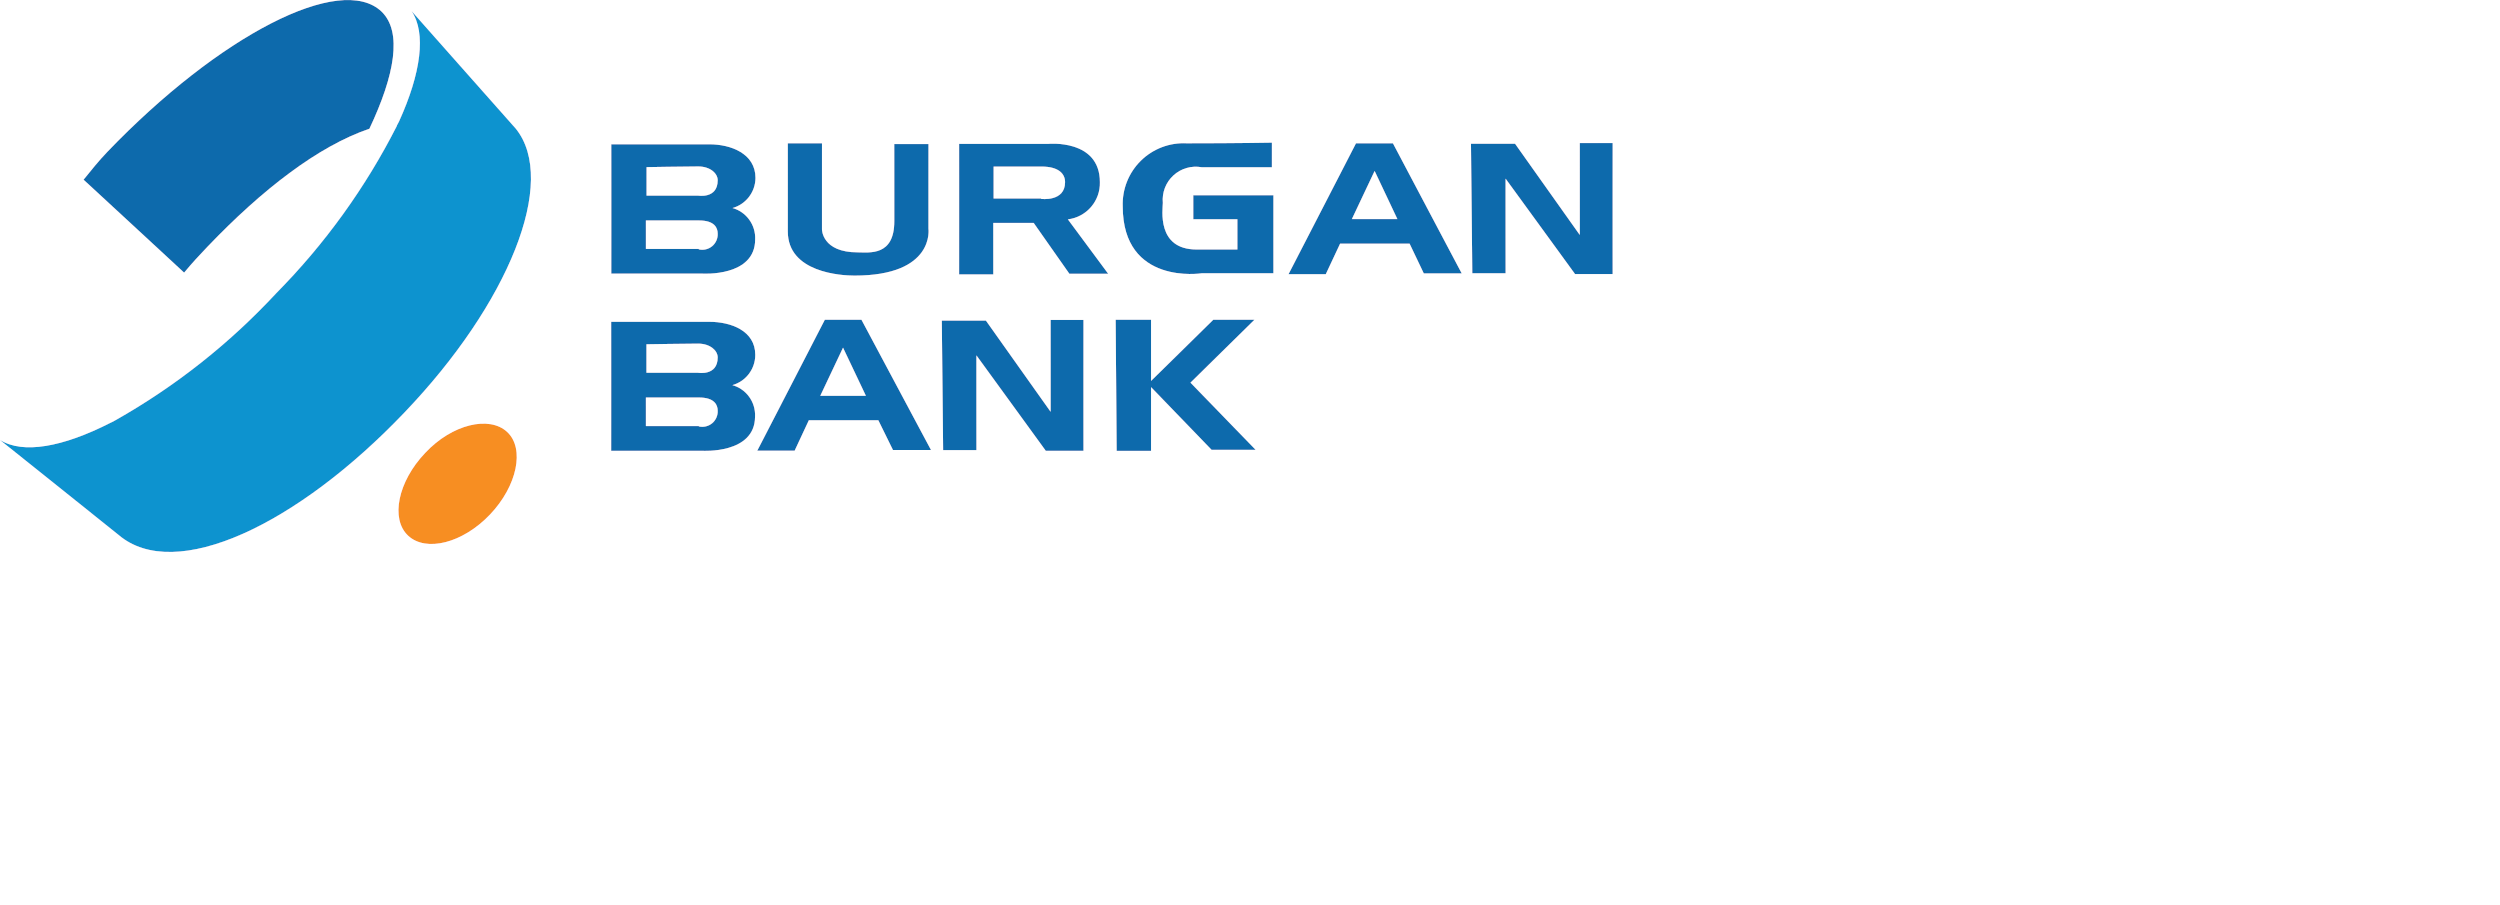
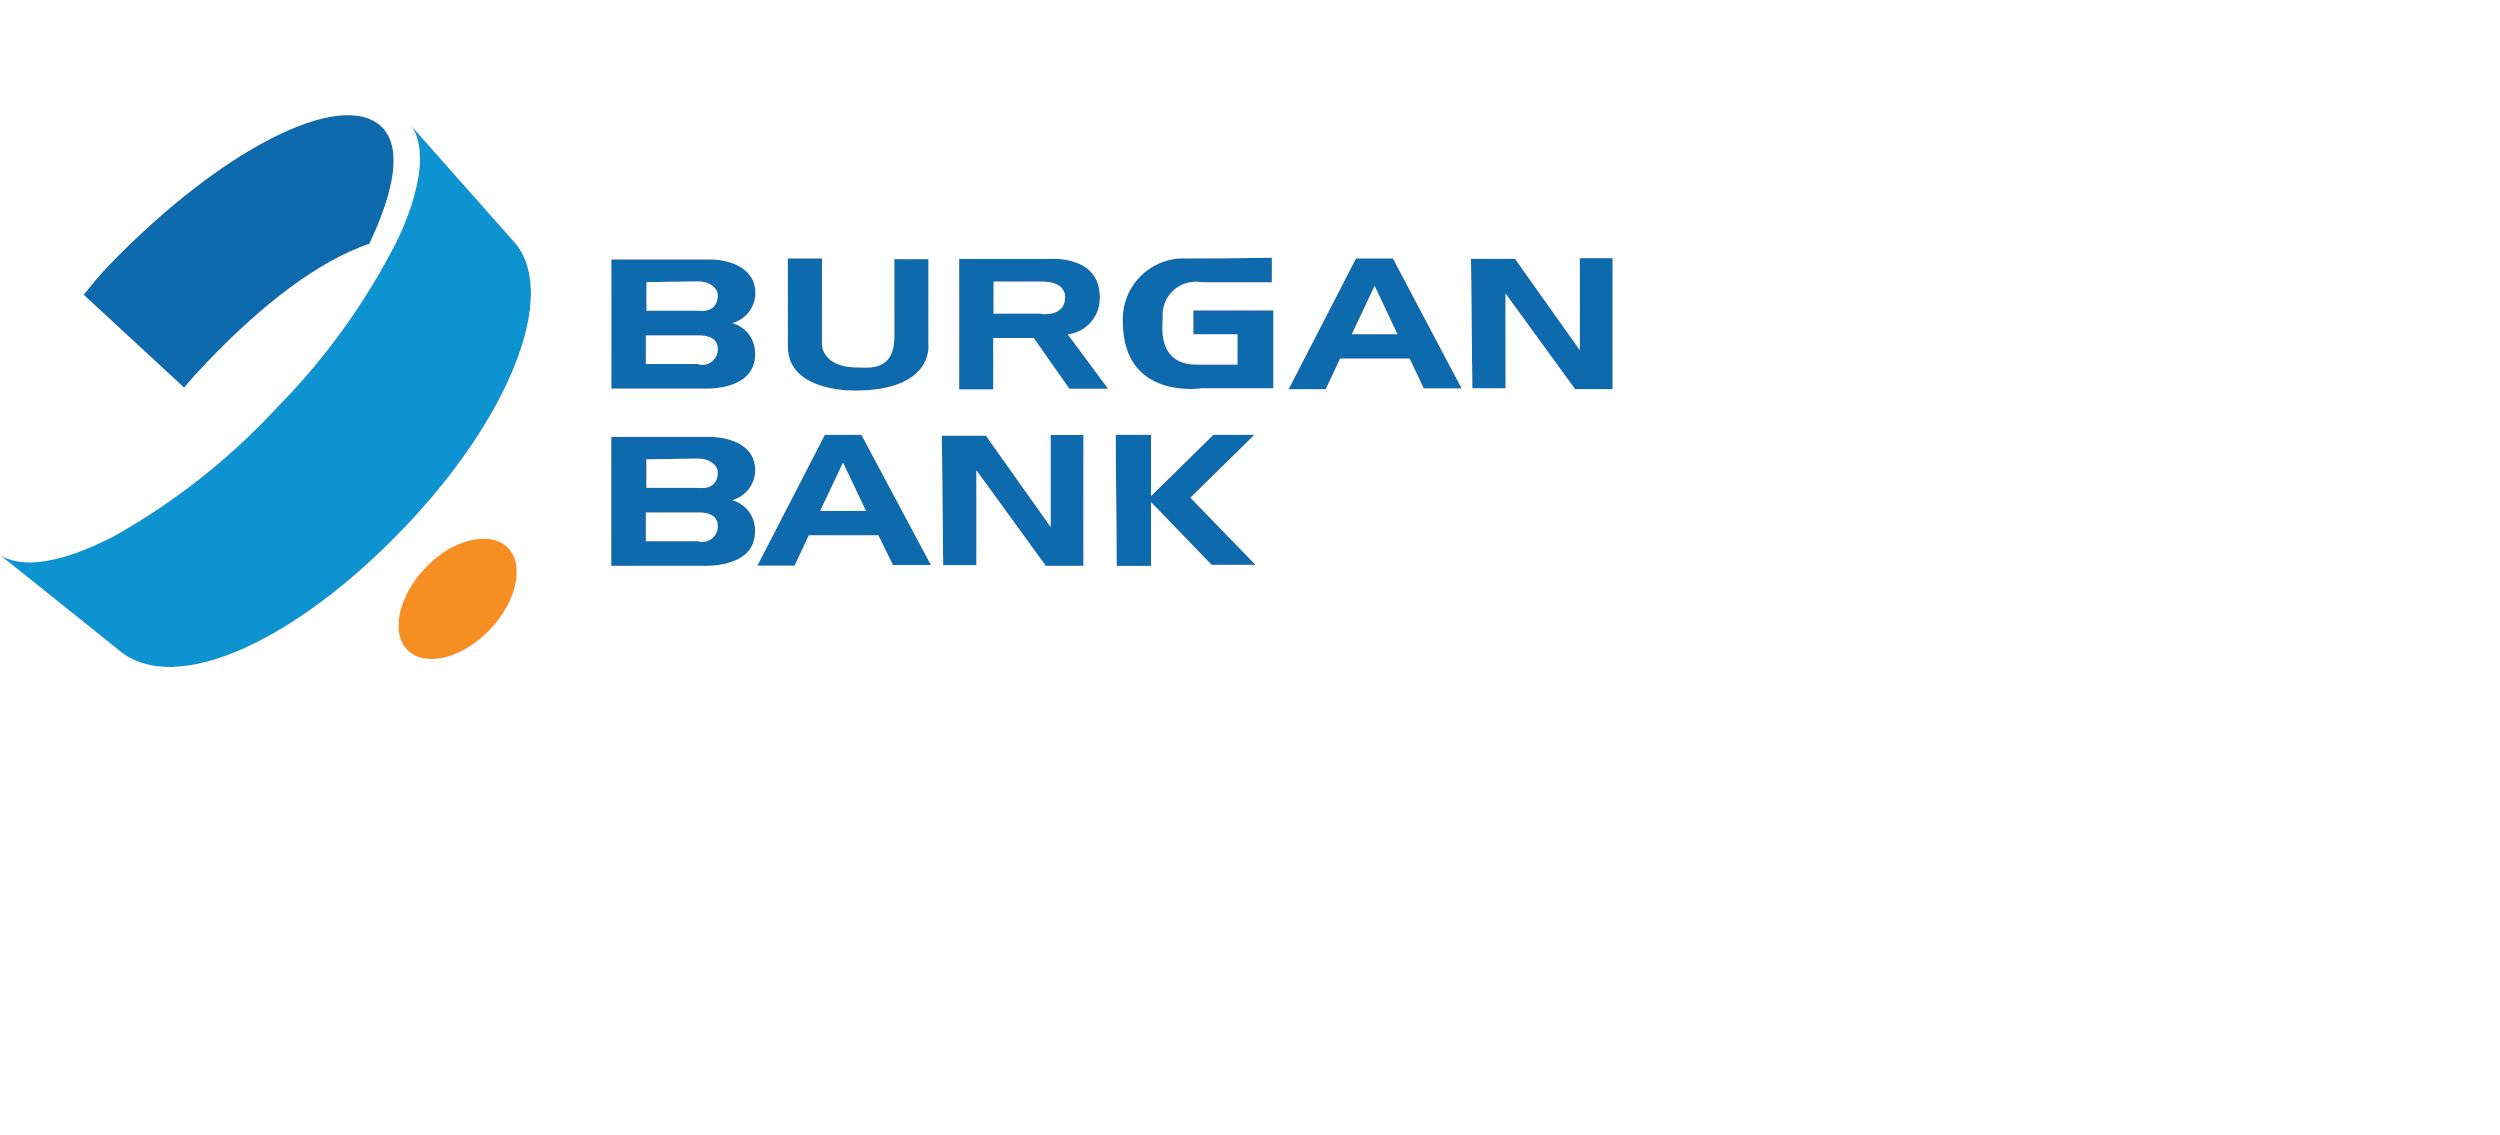
- <svg xmlns="http://www.w3.org/2000/svg" version="1.1" x="0px" y="0px" width="226.771px" height="82.032px" viewBox="0 0 226.771 82.032" enable-background="new 0 0 226.771 82.032" xml:space="preserve">
+ <svg xmlns="http://www.w3.org/2000/svg" version="1.1" x="0px" y="0px" width="180.771px" height="82.032px" viewBox="0 0 226.771 82.032" enable-background="new 0 0 226.771 82.032" xml:space="preserve">
  <defs>
    <style>.cls-1{fill:#1093cf;}.cls-2{fill:#f78e20;}.cls-3{fill:#086aac;}</style>
    <filter id="white-shadow" x="-50%" y="-50%" width="200%" height="200%">
      <feDropShadow dx="0" dy="0" stdDeviation="3" flood-color="white" />
    </filter>
  </defs>
  <g id="Layer_2" data-name="Layer 2" filter="url(#white-shadow)">
    <g id="Layer_1-2" data-name="Layer 1">
      <path class="cls-1" d="M37.33,1l8.92,10.06.54.61c3.84,4.77-.63,15.86-10.12,25.77C27,47.58,15.89,52.91,10.75,48.52L0,39.91c2.07,1.3,5.68.65,10-1.55l.27-.13.16-.09A60.44,60.44,0,0,0,25.06,26.59,60.66,60.66,0,0,0,36,11.41c0-.07.06-.12.08-.18L36.2,11C38.18,6.64,38.68,3,37.33,1" />
      <path class="cls-2" d="M38.57,41.08c-2.48,2.6-3.17,6-1.55,7.51s4.94.69,7.42-1.91,3.18-6,1.56-7.5-5-.7-7.43,1.9" />
      <path class="cls-3" d="M34.62,1.06C30.91-2.5,19.86,3.22,9.73,13.78c-.75.78-1.46,1.66-2.15,2.52l9.12,8.43c.73-.87,1.33-1.53,2.15-2.38,4.89-5.11,10-9.09,14.66-10.67,2.3-4.86,3-8.78,1.11-10.62" />
      <path class="cls-3" d="M71.43,13h3.13v7.81s0,2.08,3.23,2.08c1.06,0,3.33.37,3.33-2.82v-7h3.1v7.67S84.84,25,77.51,25c-1.22,0-6.05-.28-6.05-4s0-8,0-8" />
      <path class="cls-3" d="M115.37,13v2.17H109a3,3,0,0,0-3.52,3.23c0,.57-.6,4.23,3.06,4.23h3.7V19.89h-4V17.71h7.27v7.08H109s-7.16,1.12-7.16-6.07A5.52,5.52,0,0,1,107.64,13c4.58,0,7.73-.06,7.73-.06" />
      <path class="cls-3" d="M94.43,18h-4.3V15.11h4.35c1.59,0,2.13.69,2.13,1.41,0,1.81-2.18,1.52-2.18,1.52m2.44,1.86a3.31,3.31,0,0,0,2.9-3.38c0-3.93-4.69-3.47-4.69-3.47H87V24.89h3.1V20.22l3.66,0L97,24.83h3.52Z" />
      <path class="cls-3" d="M63.31,17.74H58.65V15.16s3.61-.06,4.69-.06,1.76.63,1.76,1.25c0,1.71-1.79,1.39-1.79,1.39m.08,4.84h-4.8V20l4.83,0c1.4,0,1.68.68,1.68,1.19a1.4,1.4,0,0,1-1.71,1.43m3-3.73a2.86,2.86,0,0,0,2.14-2.75c0-2.22-2.25-3.05-4.18-3.05l-8.9,0V24.82h8.28s4.77.31,4.77-3.1a2.83,2.83,0,0,0-2.11-2.87" />
      <path class="cls-3" d="M63.31,33.81H58.64V31.23s3.61-.06,4.69-.06,1.77.63,1.77,1.25c0,1.71-1.79,1.39-1.79,1.39m.08,4.84h-4.8V36.06l4.83,0c1.39,0,1.68.68,1.68,1.19a1.4,1.4,0,0,1-1.71,1.43m3-3.73a2.85,2.85,0,0,0,2.12-2.76c0-2.21-2.24-3-4.17-3l-8.9,0V40.89h8.27s4.78.31,4.78-3.1a2.82,2.82,0,0,0-2.1-2.87" />
      <polygon class="cls-3" points="101.2 29 101.29 40.9 104.41 40.9 104.41 35.12 109.9 40.8 113.89 40.8 107.99 34.71 113.79 29 110.06 29 104.41 34.55 104.41 29 101.2 29" />
      <path class="cls-3" d="M74.41,35.9l2.06-4.36,2.07,4.36ZM78.14,29H74.82L68.69,40.88h3.39l1.29-2.76h6.3L81,40.82h3.45Z" />
      <polygon class="cls-3" points="85.43 29.08 89.43 29.08 95.3 37.35 95.3 29.02 98.28 29.02 98.28 40.89 94.86 40.89 88.57 32.24 88.57 40.83 85.55 40.83 85.43 29.08" />
      <path class="cls-3" d="M122.63,19.87l2.06-4.36,2.06,4.36ZM126.35,13H123l-6.12,11.87h3.38l1.3-2.77h6.3l1.29,2.7h3.44Z" />
      <polygon class="cls-3" points="133.43 13.04 137.43 13.04 143.3 21.31 143.3 12.98 146.28 12.98 146.28 24.86 142.87 24.86 136.57 16.21 136.57 24.79 133.55 24.79 133.43 13.04" />
    </g>
  </g>
</svg>
